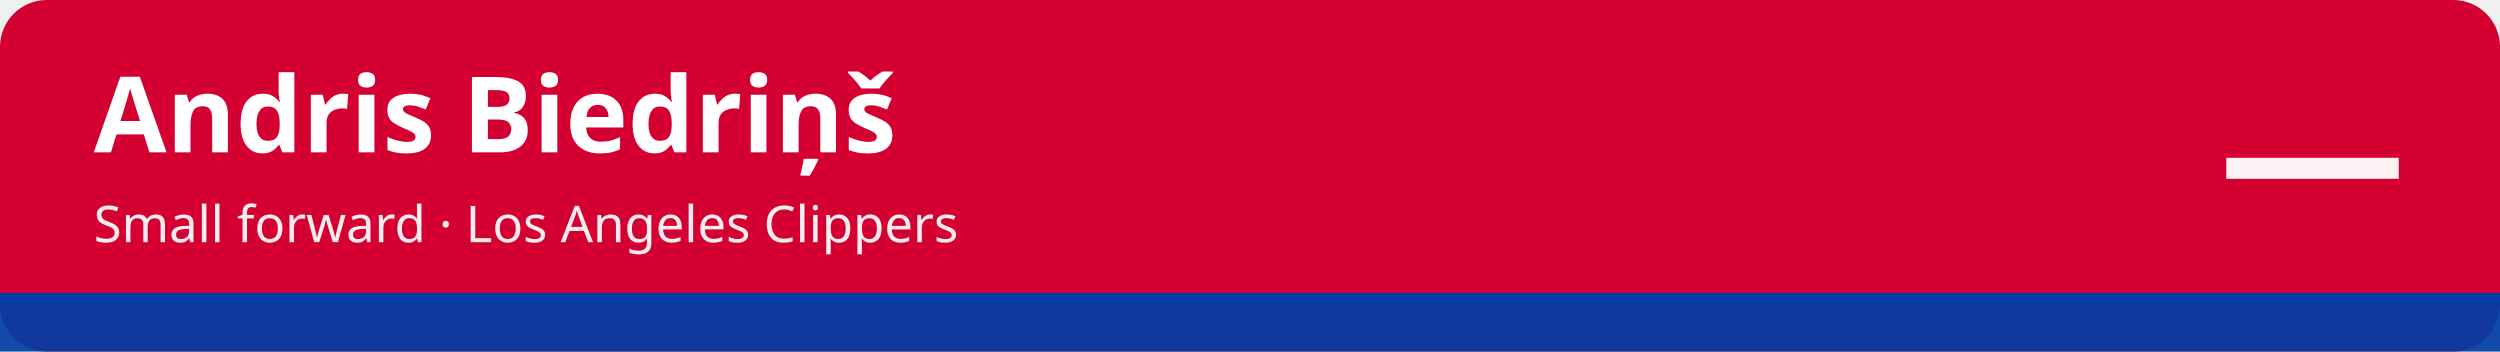
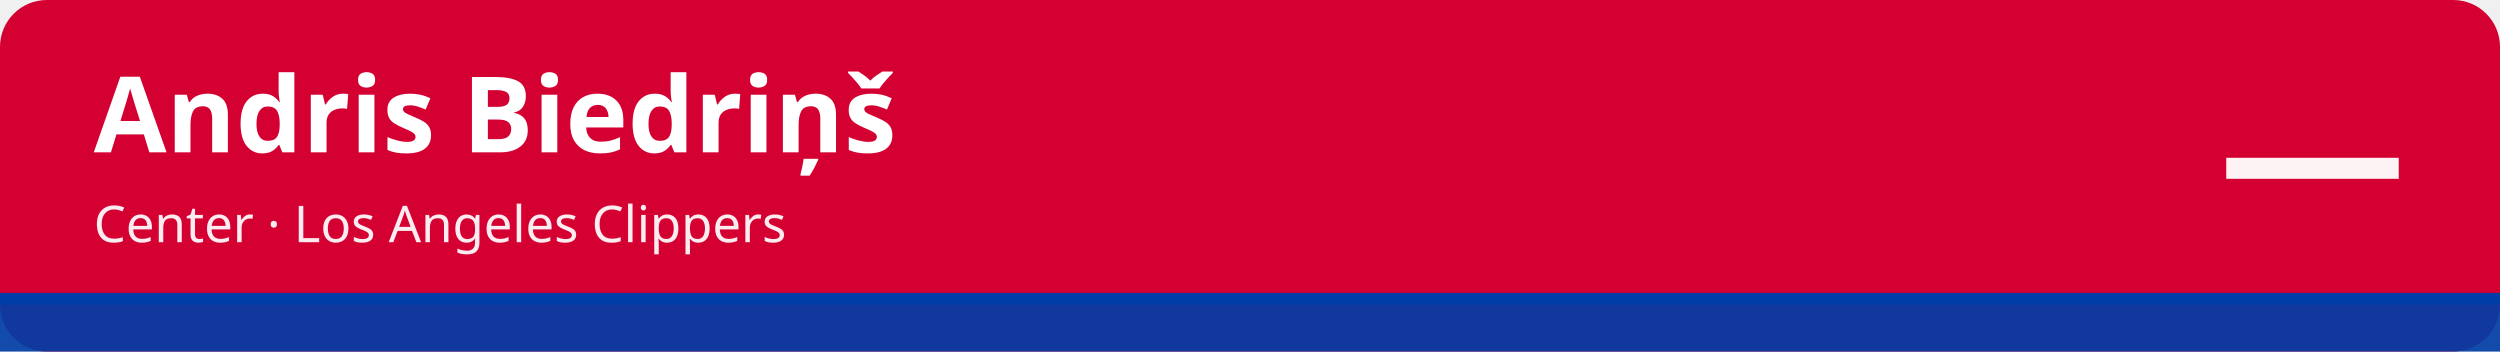
<svg xmlns="http://www.w3.org/2000/svg" width="1280" height="180" viewBox="0 0 1280 180" role="img" aria-labelledby="t d">
  <rect width="1280" height="180" rx="24" fill="#d50032" />
  <rect x="0" y="150" width="1280" height="30" fill="#003da5" fill-opacity=".92" />
  <rect x="0" y="150" width="1280" height="6" fill="#003da5" />
  <text x="48" y="78" font-family="sans-serif" font-size="54" font-weight="700" fill="#ffffff">Andris Biedriņš</text>
-   <text x="48" y="124" font-family="sans-serif" font-size="26" fill="#ffffff" fill-opacity=".92">Small forward · Los Angeles Clippers</text>
+   <text x="48" y="124" font-family="sans-serif" font-size="26" fill="#ffffff" fill-opacity=".92">Center · Los Angeles Clippers</text>
  <text x="1232" y="112" font-family="sans-serif" font-size="96" font-weight="800" fill="#ffffff" fill-opacity=".95" text-anchor="end">—</text>
</svg>
